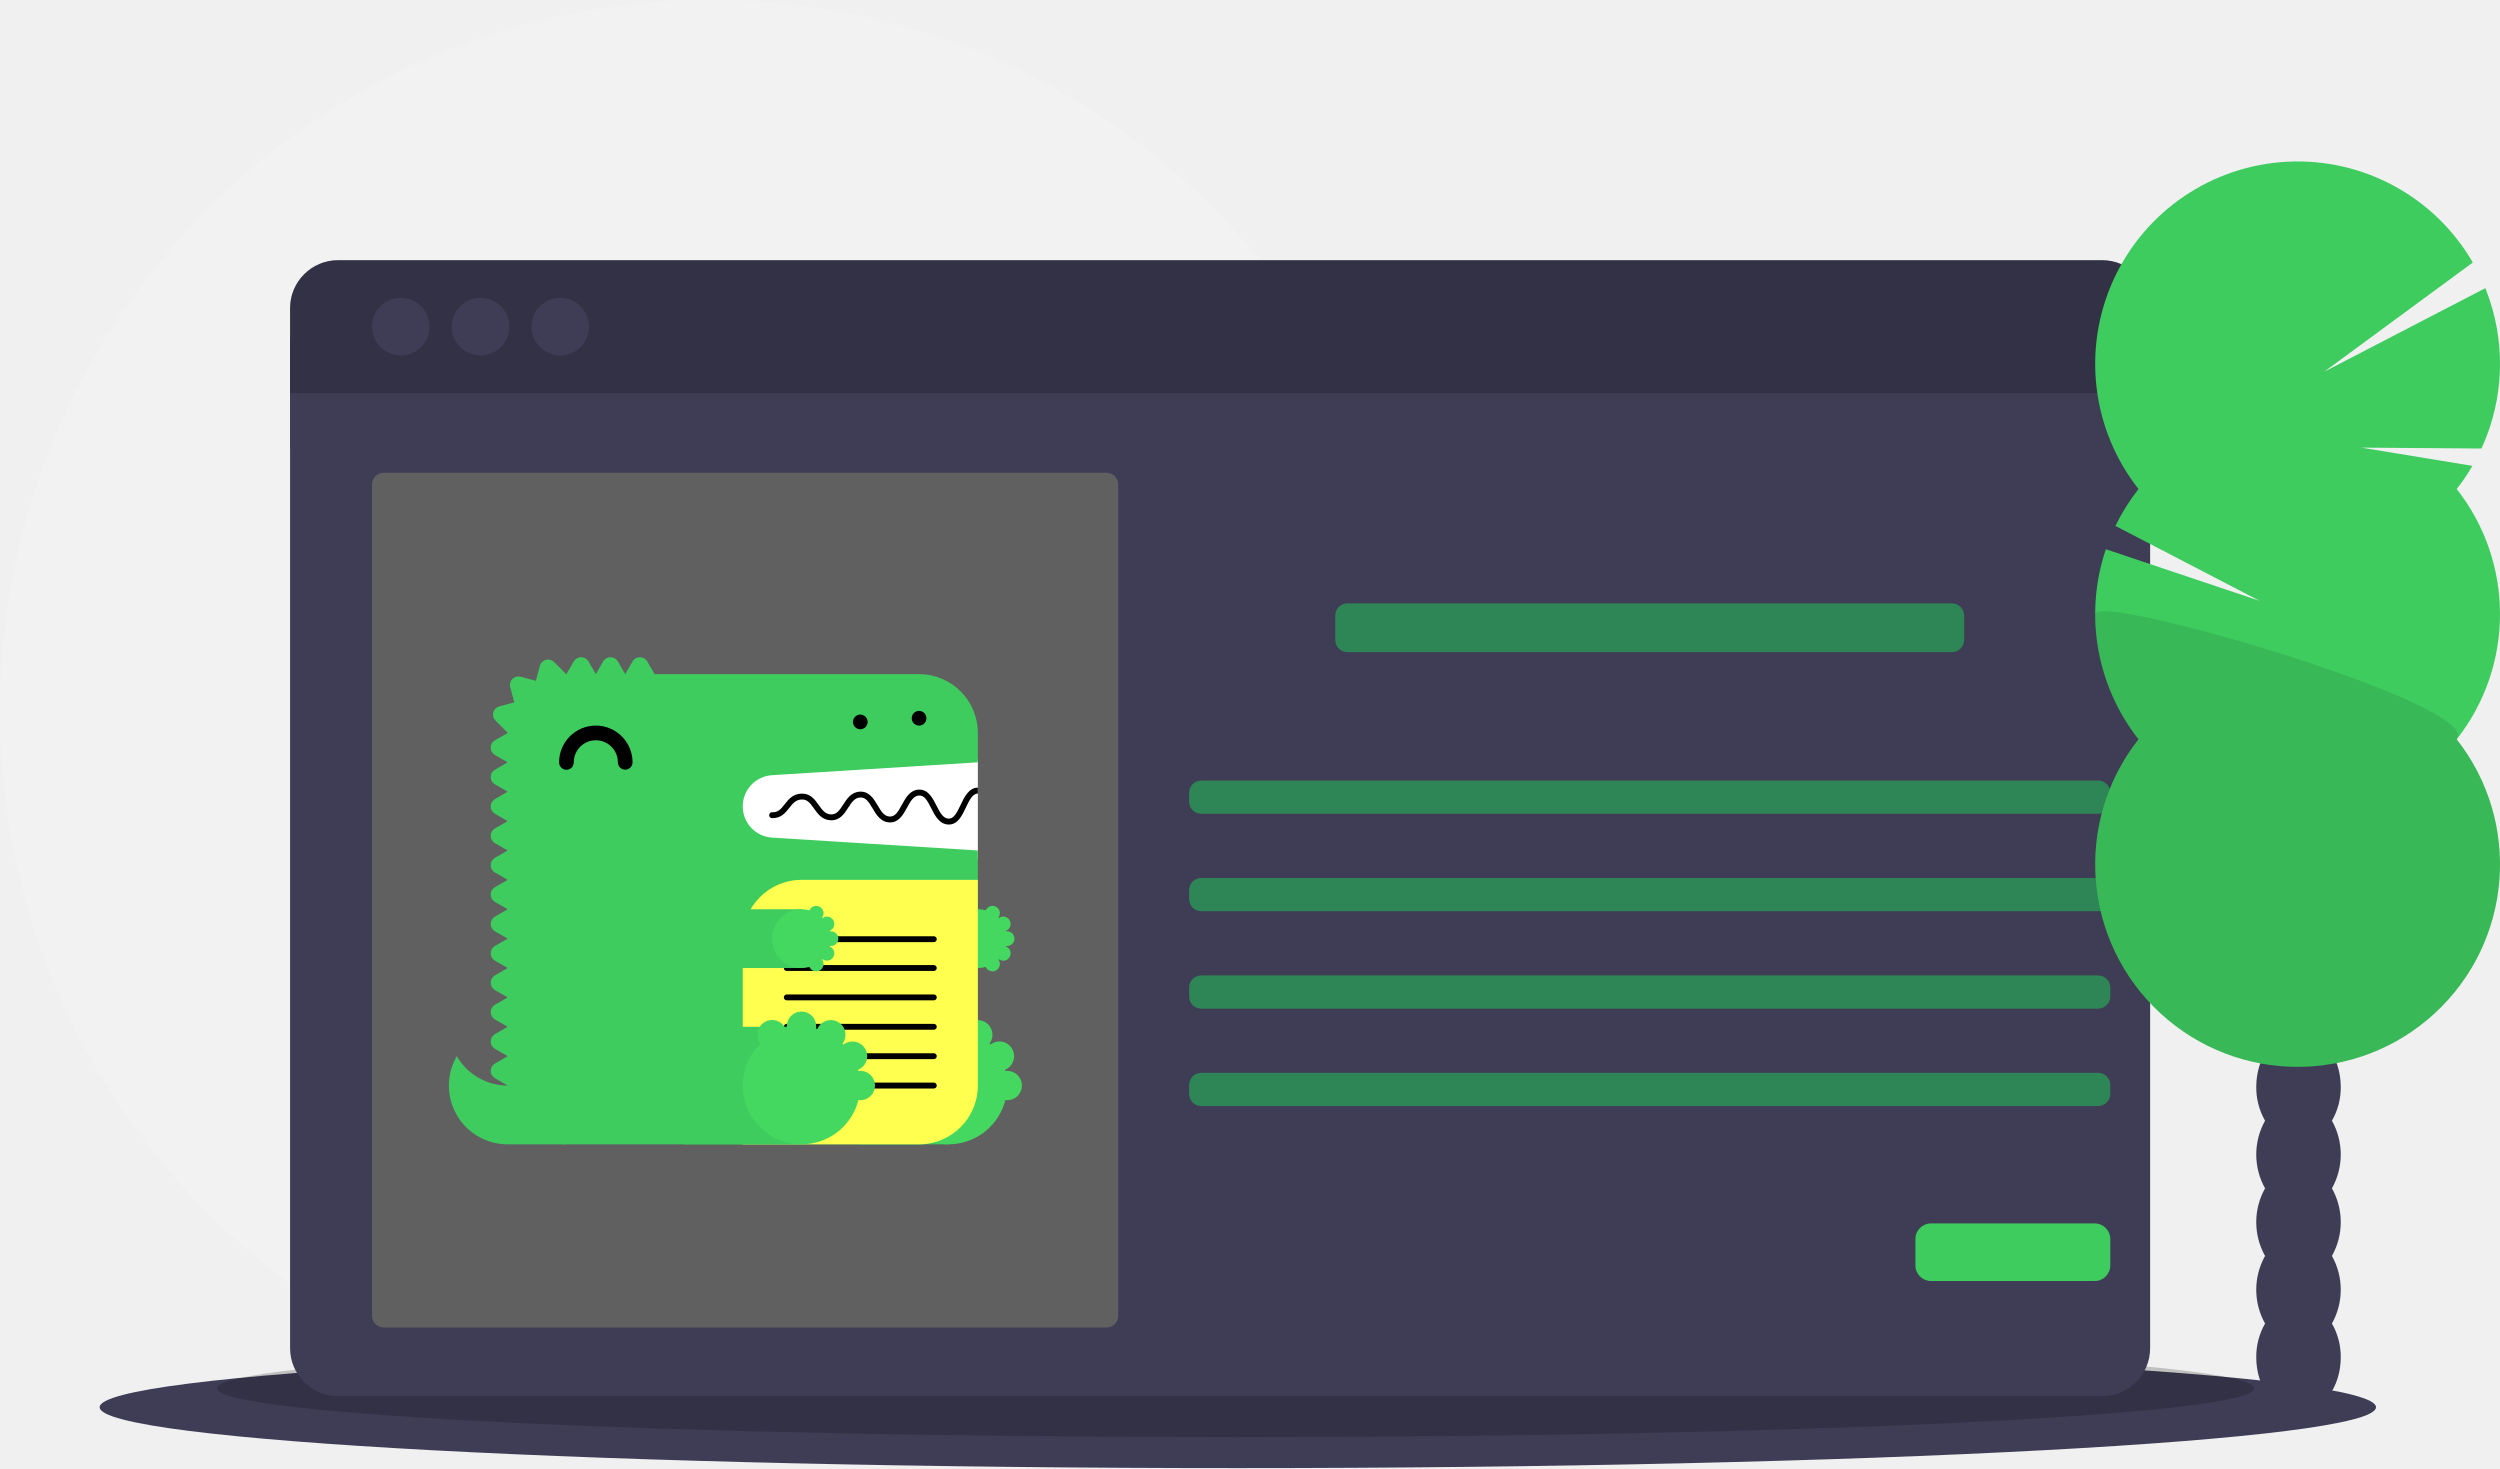
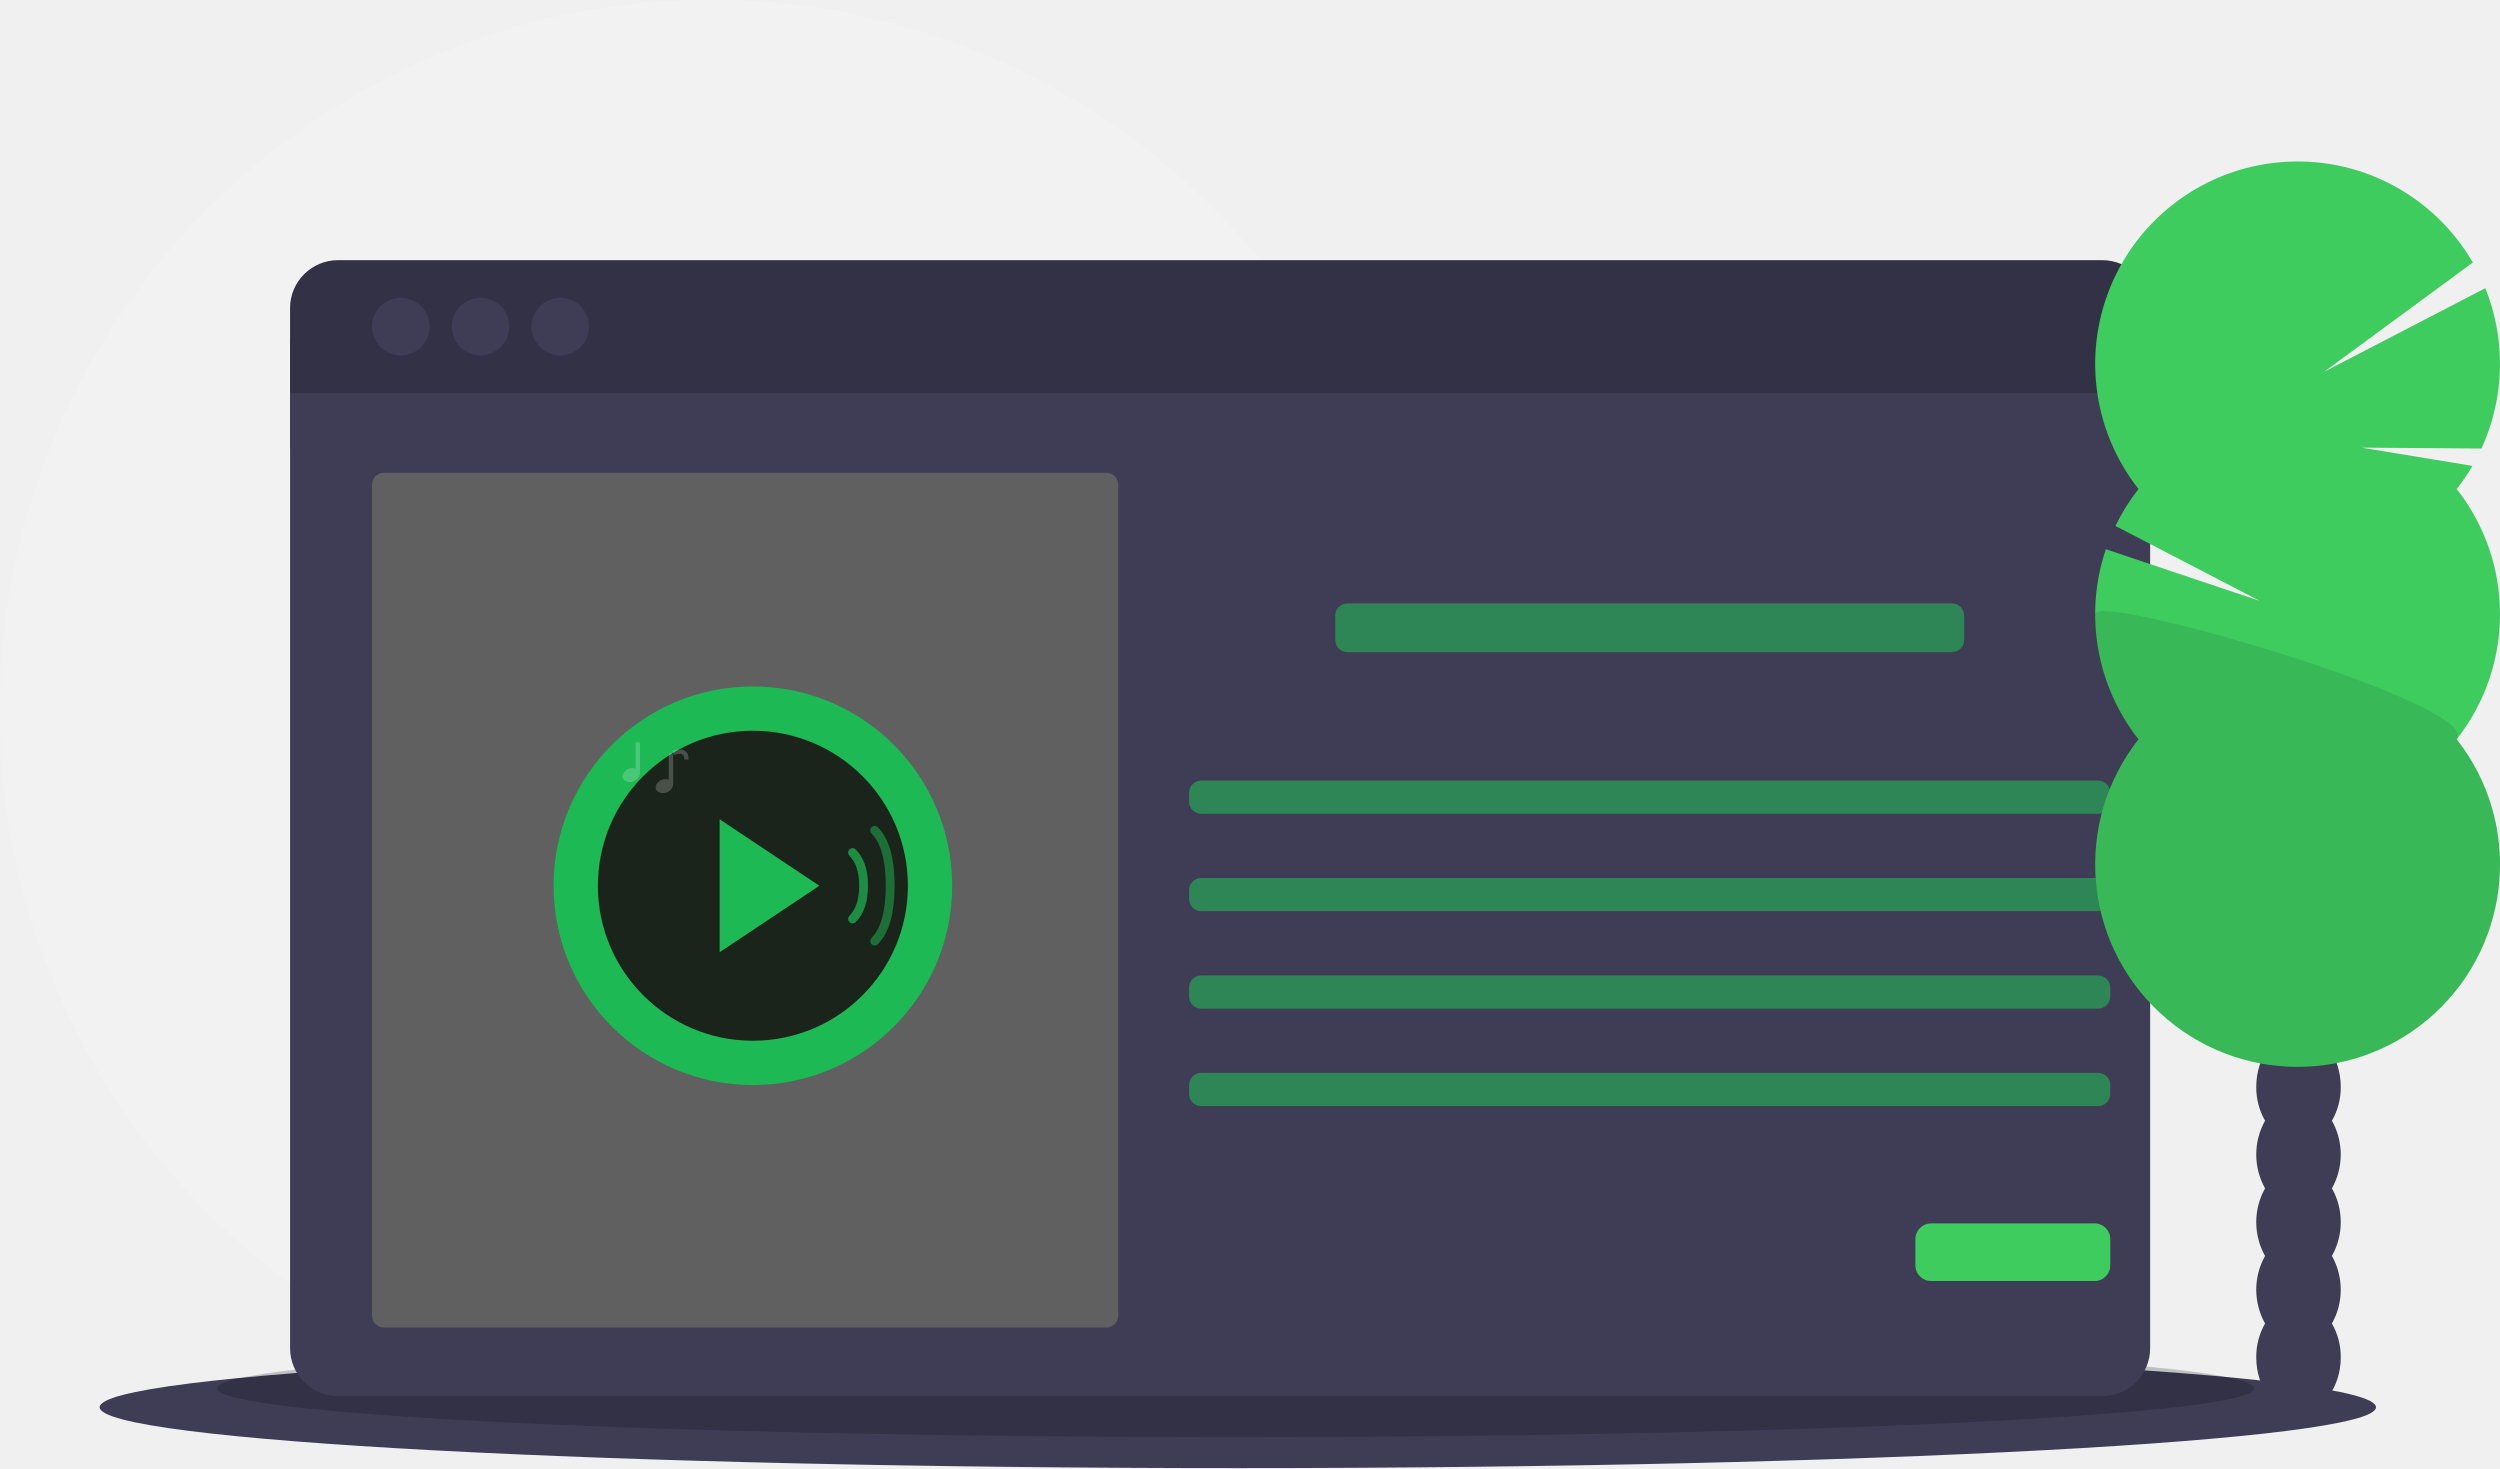
<svg xmlns="http://www.w3.org/2000/svg" width="1129" height="663" viewBox="0 0 1129 663">
  <circle cx="321" cy="321" r="321" fill="#f2f2f2" />
  <ellipse cx="559" cy="635.5" rx="514" ry="27.5" fill="#3f3d56" />
  <ellipse cx="558" cy="627" rx="460" ry="22" opacity="0.2" />
  <rect x="131" y="152.5" width="840" height="50" fill="#3f3d56" />
  <path d="M166.5,727.33A21.67,21.67,0,0,0,188.17,749H984.83A21.67,21.67,0,0,0,1006.5,727.33V296h-840Z" transform="translate(-35.5 -118.5)" fill="#3f3d56" />
  <path d="M984.83,236H188.17A21.67,21.67,0,0,0,166.5,257.67V296h840V257.67A21.67,21.67,0,0,0,984.83,236Z" transform="translate(-35.5 -118.5)" fill="#3f3d56" />
  <path d="M984.83,236H188.17A21.67,21.67,0,0,0,166.5,257.67V296h840V257.67A21.67,21.67,0,0,0,984.83,236Z" transform="translate(-35.5 -118.5)" opacity="0.2" />
  <circle cx="181" cy="147.5" r="13" fill="#3f3d56" />
  <circle cx="217" cy="147.5" r="13" fill="#3f3d56" />
  <circle cx="253" cy="147.5" r="13" fill="#3f3d56" />
  <rect x="168" y="213.5" width="337" height="386" rx="5.335" fill="#606060" />
  <rect x="603" y="272.5" width="284" height="22" rx="5.476" fill="#2e8555" />
  <rect x="537" y="352.5" width="416" height="15" rx="5.476" fill="#2e8555" />
  <rect x="537" y="396.5" width="416" height="15" rx="5.476" fill="#2e8555" />
  <rect x="537" y="440.5" width="416" height="15" rx="5.476" fill="#2e8555" />
  <rect x="537" y="484.5" width="416" height="15" rx="5.476" fill="#2e8555" />
  <rect x="865" y="552.5" width="88" height="26" rx="7.028" fill="#3ecc5f" />
  <path d="M1088.603,624.616a30.114,30.114,0,0,0,3.983-15.266c0-13.797-8.544-24.981-19.083-24.981s-19.083,11.184-19.083,24.981a30.114,30.114,0,0,0,3.983,15.266,31.248,31.248,0,0,0,0,30.532,31.248,31.248,0,0,0,0,30.532,31.248,31.248,0,0,0,0,30.532,30.114,30.114,0,0,0-3.983,15.266c0,13.797,8.544,24.981,19.083,24.981s19.083-11.184,19.083-24.981a30.114,30.114,0,0,0-3.983-15.266,31.248,31.248,0,0,0,0-30.532,31.248,31.248,0,0,0,0-30.532,31.248,31.248,0,0,0,0-30.532Z" transform="translate(-35.5 -118.5)" fill="#3f3d56" />
  <ellipse cx="1038.003" cy="460.318" rx="19.083" ry="24.981" fill="#3f3d56" />
  <ellipse cx="1038.003" cy="429.786" rx="19.083" ry="24.981" fill="#3f3d56" />
  <path d="M1144.939,339.345a91.611,91.611,0,0,0,7.107-10.461l-50.141-8.235,54.229.403a91.566,91.566,0,0,0,1.746-72.426l-72.754,37.741,67.097-49.321a91.413,91.413,0,1,0-150.971,102.298,91.458,91.458,0,0,0-10.425,16.669l65.087,33.814-69.4-23.292a91.46,91.46,0,0,0,14.738,85.837,91.406,91.406,0,1,0,143.689,0,91.418,91.418,0,0,0,0-113.029Z" transform="translate(-35.5 -118.5)" fill="#3ecc5f" fill-rule="evenodd" />
  <path d="M981.688,395.859a91.013,91.013,0,0,0,19.561,56.514,91.406,91.406,0,1,0,143.689,0C1157.19,436.821,981.688,385.6,981.688,395.859Z" transform="translate(-35.5 -118.5)" opacity="0.1" />
-   <path d="M365.62,461.436H477.094v45.12H365.62Z" transform="translate(-35.5 -118.5)" fill="#fff" fill-rule="evenodd" />
-   <path d="M264.763,608.741a26.509,26.509,0,0,1-22.962-13.271,26.51,26.51,0,0,0,22.962,39.812H291.304V608.741Z" transform="translate(-35.5 -118.5)" fill="#3ecc5f" fill-rule="evenodd" />
-   <path d="M384.172,468.571l92.922-5.807V449.493a26.541,26.541,0,0,0-26.541-26.541H331.116l-3.318-5.746a3.83,3.83,0,0,0-6.635,0l-3.318,5.746-3.318-5.746a3.83,3.83,0,0,0-6.635,0l-3.318,5.746L301.257,417.205a3.83,3.83,0,0,0-6.635,0L291.304,422.951c-.029,0-.056.004-.086.004l-5.497-5.495a3.829,3.829,0,0,0-6.407,1.717l-1.817,6.773L270.607,424.103a3.83,3.83,0,0,0-4.691,4.693l1.845,6.891-6.771,1.814a3.832,3.832,0,0,0-1.72,6.41l5.497,5.497c0,.028-.004.056-.004.085l-5.746,3.318a3.83,3.83,0,0,0,0,6.635l5.746,3.318L259.016,466.081a3.83,3.83,0,0,0,0,6.635l5.746,3.318-5.746,3.318a3.83,3.83,0,0,0,0,6.635l5.746,3.318-5.746,3.318a3.83,3.83,0,0,0,0,6.635l5.746,3.318-5.746,3.318a3.83,3.83,0,0,0,0,6.635l5.746,3.318-5.746,3.318a3.83,3.83,0,0,0,0,6.635l5.746,3.318-5.746,3.318a3.83,3.83,0,0,0,0,6.635l5.746,3.318-5.746,3.318a3.83,3.83,0,0,0,0,6.635l5.746,3.318L259.016,558.976a3.83,3.83,0,0,0,0,6.635l5.746,3.318-5.746,3.318a3.83,3.83,0,0,0,0,6.635l5.746,3.318-5.746,3.318a3.83,3.83,0,0,0,0,6.635l5.746,3.318-5.746,3.318a3.83,3.83,0,0,0,0,6.635l5.746,3.318A26.541,26.541,0,0,0,291.304,635.283H450.553A26.541,26.541,0,0,0,477.094,608.741V502.575l-92.922-5.807a14.126,14.126,0,0,1,0-28.198" transform="translate(-35.5 -118.5)" fill="#3ecc5f" fill-rule="evenodd" />
-   <path d="M424.011,635.283h39.812V582.2H424.011Z" transform="translate(-35.5 -118.5)" fill="#3ecc5f" fill-rule="evenodd" />
-   <path d="M490.365,602.106a6.602,6.602,0,0,0-.848.085c-.05-.199-.098-.399-.154-.599A6.627,6.627,0,1,0,482.806,590.21q-.22-.225-.445-.446a6.624,6.624,0,1,0-11.397-6.564c-.196-.056-.394-.102-.591-.153a6.64,6.64,0,1,0-13.101,0c-.196.05-.394.097-.591.153a6.628,6.628,0,1,0-11.397,6.564,26.528,26.528,0,1,0,44.231,25.528,6.621,6.621,0,1,0,.848-13.186" transform="translate(-35.5 -118.5)" fill="#44d860" fill-rule="evenodd" />
-   <path d="M437.282,555.658H477.094V529.117H437.282Z" transform="translate(-35.5 -118.5)" fill="#3ecc5f" fill-rule="evenodd" />
-   <path d="M490.365,545.705a3.318,3.318,0,0,0,0-6.635,3.411,3.411,0,0,0-.423.042c-.027-.1-.049-.199-.077-.299a3.319,3.319,0,0,0-1.278-6.379,3.282,3.282,0,0,0-2.001.687q-.109-.113-.223-.223a3.282,3.282,0,0,0,.671-1.983,3.318,3.318,0,0,0-6.37-1.299,13.271,13.271,0,1,0,0,25.541,3.318,3.318,0,0,0,6.37-1.299,3.282,3.282,0,0,0-.671-1.983q.113-.109.223-.223a3.282,3.282,0,0,0,2.001.687,3.318,3.318,0,0,0,1.278-6.379c.028-.098.05-.199.077-.299a3.413,3.413,0,0,0,.423.042" transform="translate(-35.5 -118.5)" fill="#44d860" fill-rule="evenodd" />
-   <path d="M317.845,466.081a3.318,3.318,0,0,1-3.318-3.318,9.953,9.953,0,1,0-19.906,0,3.318,3.318,0,1,1-6.635,0,16.588,16.588,0,1,1,33.177,0,3.318,3.318,0,0,1-3.318,3.318" transform="translate(-35.5 -118.5)" fill-rule="evenodd" />
-   <path d="M370.928,635.283h79.624A26.541,26.541,0,0,0,477.094,608.741v-92.895H397.47a26.541,26.541,0,0,0-26.541,26.541Z" transform="translate(-35.5 -118.5)" fill="#ffff50" fill-rule="evenodd" />
-   <path d="M457.214,556.985H390.808a1.327,1.327,0,0,1,0-2.654h66.407a1.327,1.327,0,0,1,0,2.654m0,26.541H390.808a1.327,1.327,0,1,1,0-2.654h66.407a1.327,1.327,0,0,1,0,2.654m0,26.541H390.808a1.327,1.327,0,1,1,0-2.654h66.407a1.327,1.327,0,0,1,0,2.654m0-66.107H390.808a1.327,1.327,0,0,1,0-2.654h66.407a1.327,1.327,0,0,1,0,2.654m0,26.295H390.808a1.327,1.327,0,0,1,0-2.654h66.407a1.327,1.327,0,0,1,0,2.654m0,26.541H390.808a1.327,1.327,0,0,1,0-2.654h66.407a1.327,1.327,0,0,1,0,2.654M477.094,474.191c-.016,0-.029-.008-.045-.007-4.101.139-6.041,4.241-7.753,7.86-1.786,3.782-3.168,6.241-5.432,6.167-2.507-.09-3.94-2.922-5.458-5.919-1.744-3.442-3.734-7.347-7.913-7.201-4.042.138-5.989,3.708-7.706,6.857-1.827,3.355-3.071,5.395-5.469,5.3-2.557-.093-3.916-2.395-5.489-5.06-1.753-2.967-3.78-6.304-7.878-6.189-3.973.137-5.925,3.165-7.648,5.839-1.822,2.827-3.099,4.549-5.527,4.447-2.618-.093-3.971-2.004-5.535-4.216-1.757-2.486-3.737-5.299-7.823-5.162-3.886.133-5.838,2.614-7.559,4.801-1.635,2.076-2.912,3.718-5.612,3.615a1.328,1.328,0,1,0-.096,2.654c4.004.134,6.032-2.389,7.793-4.628,1.562-1.985,2.91-3.699,5.564-3.789,2.556-.109,3.754,1.48,5.567,4.041,1.721,2.434,3.675,5.194,7.605,5.336,4.118.138,6.099-2.939,7.854-5.663,1.569-2.434,2.922-4.535,5.507-4.624,2.379-.089,3.675,1.792,5.501,4.885,1.721,2.916,3.671,6.219,7.68,6.365,4.147.143,6.15-3.477,7.895-6.682,1.512-2.771,2.938-5.388,5.466-5.476,2.379-.056,3.62,2.117,5.456,5.746,1.715,3.388,3.659,7.226,7.73,7.373l.224.004c4.066,0,5.996-4.081,7.704-7.689,1.512-3.198,2.942-6.211,5.397-6.334Z" transform="translate(-35.5 -118.5)" fill-rule="evenodd" />
-   <path d="M344.387,635.283h53.083V582.2H344.387Z" transform="translate(-35.5 -118.5)" fill="#3ecc5f" fill-rule="evenodd" />
-   <path d="M424.011,602.106a6.602,6.602,0,0,0-.848.085c-.05-.199-.098-.399-.154-.599A6.627,6.627,0,1,0,416.452,590.21q-.22-.225-.445-.446a6.624,6.624,0,1,0-11.397-6.564c-.196-.056-.394-.102-.591-.153a6.64,6.64,0,1,0-13.101,0c-.196.05-.394.097-.591.153a6.628,6.628,0,1,0-11.397,6.564,26.528,26.528,0,1,0,44.231,25.528,6.621,6.621,0,1,0,.848-13.186" transform="translate(-35.5 -118.5)" fill="#44d860" fill-rule="evenodd" />
-   <path d="M344.387,555.658h53.083V529.117H344.387Z" transform="translate(-35.5 -118.5)" fill="#3ecc5f" fill-rule="evenodd" />
-   <path d="M410.74,545.705a3.318,3.318,0,1,0,0-6.635,3.411,3.411,0,0,0-.423.042c-.027-.1-.049-.199-.077-.299a3.319,3.319,0,0,0-1.278-6.379,3.282,3.282,0,0,0-2.001.687q-.109-.113-.223-.223a3.282,3.282,0,0,0,.671-1.983,3.318,3.318,0,0,0-6.37-1.299,13.271,13.271,0,1,0,0,25.541,3.318,3.318,0,0,0,6.37-1.299,3.282,3.282,0,0,0-.671-1.983q.113-.109.223-.223a3.282,3.282,0,0,0,2.001.687,3.318,3.318,0,0,0,1.278-6.379c.028-.098.05-.199.077-.299a3.413,3.413,0,0,0,.423.042" transform="translate(-35.5 -118.5)" fill="#44d860" fill-rule="evenodd" />
-   <path d="M424.011,447.834a3.603,3.603,0,0,1-.65-.066,3.344,3.344,0,0,1-.624-.186,3.447,3.447,0,0,1-.572-.305,5.027,5.027,0,0,1-.504-.411,3.887,3.887,0,0,1-.41-.504,3.275,3.275,0,0,1-.557-1.845,3.602,3.602,0,0,1,.066-.65,3.826,3.826,0,0,1,.184-.624,3.489,3.489,0,0,1,.307-.571,3.197,3.197,0,0,1,.914-.916,3.447,3.447,0,0,1,.572-.305,3.344,3.344,0,0,1,.624-.186,3.069,3.069,0,0,1,1.301,0,3.223,3.223,0,0,1,1.194.491,5.028,5.028,0,0,1,.504.411,4.88,4.88,0,0,1,.411.504,3.382,3.382,0,0,1,.305.571,3.478,3.478,0,0,1,.252,1.274A3.364,3.364,0,0,1,426.36,446.865a5.027,5.027,0,0,1-.504.411,3.306,3.306,0,0,1-1.845.557m26.541-1.659a3.388,3.388,0,0,1-2.35-.969,5.042,5.042,0,0,1-.41-.504,3.275,3.275,0,0,1-.557-1.845,3.387,3.387,0,0,1,.967-2.349,5.026,5.026,0,0,1,.504-.411,3.447,3.447,0,0,1,.572-.305,3.343,3.343,0,0,1,.624-.186,3.07,3.07,0,0,1,1.301,0,3.224,3.224,0,0,1,1.194.491,5.026,5.026,0,0,1,.504.411,3.388,3.388,0,0,1,.969,2.349,3.726,3.726,0,0,1-.066.65,3.374,3.374,0,0,1-.186.624,4.715,4.715,0,0,1-.305.571,4.88,4.88,0,0,1-.411.504,5.026,5.026,0,0,1-.504.411,3.305,3.305,0,0,1-1.845.557" transform="translate(-35.5 -118.5)" fill-rule="evenodd" />
+   <g transform="translate(240 300)">
+     <circle cx="100" cy="100" r="90" fill="#1DB954" />
+     <circle cx="100" cy="100" r="70" fill="#191414" opacity="0.9" />
+     <path d="M 85 70 L 85 130 L 130 100 Z" fill="#1DB954" />
+     <path d="M 145 85 Q 150 90 150 100 Q 150 110 145 115" stroke="#1DB954" stroke-width="4" fill="none" stroke-linecap="round" opacity="0.7" />
+     <path d="M 155 75 Q 162 82 162 100 Q 162 118 155 125" stroke="#1DB954" stroke-width="4" fill="none" stroke-linecap="round" opacity="0.5" />
+     <path d="M 165 65 Q 174 74 174 100 Q 174 126 165 135" stroke="#1DB954" stroke-width="4" fill="none" stroke-linecap="round" opacity="0.3" />
+     <g fill="#FFFFFF" opacity="0.2">
+       <circle cx="45" cy="50" r="3" />
+       <ellipse cx="45" cy="50" rx="4" ry="3" transform="rotate(-20 45 50)" />
+       <rect x="47" y="35" width="2" height="15" rx="1" />
+       <circle cx="60" cy="55" r="3" />
+       <ellipse cx="60" cy="55" rx="4" ry="3" transform="rotate(-20 60 55)" />
+       <rect x="62" y="40" width="2" height="15" rx="1" />
+       <path d="M 64 40 Q 70 38 70 43" stroke="#FFFFFF" stroke-width="2" fill="none" />
+     </g>
+   </g>
</svg>
